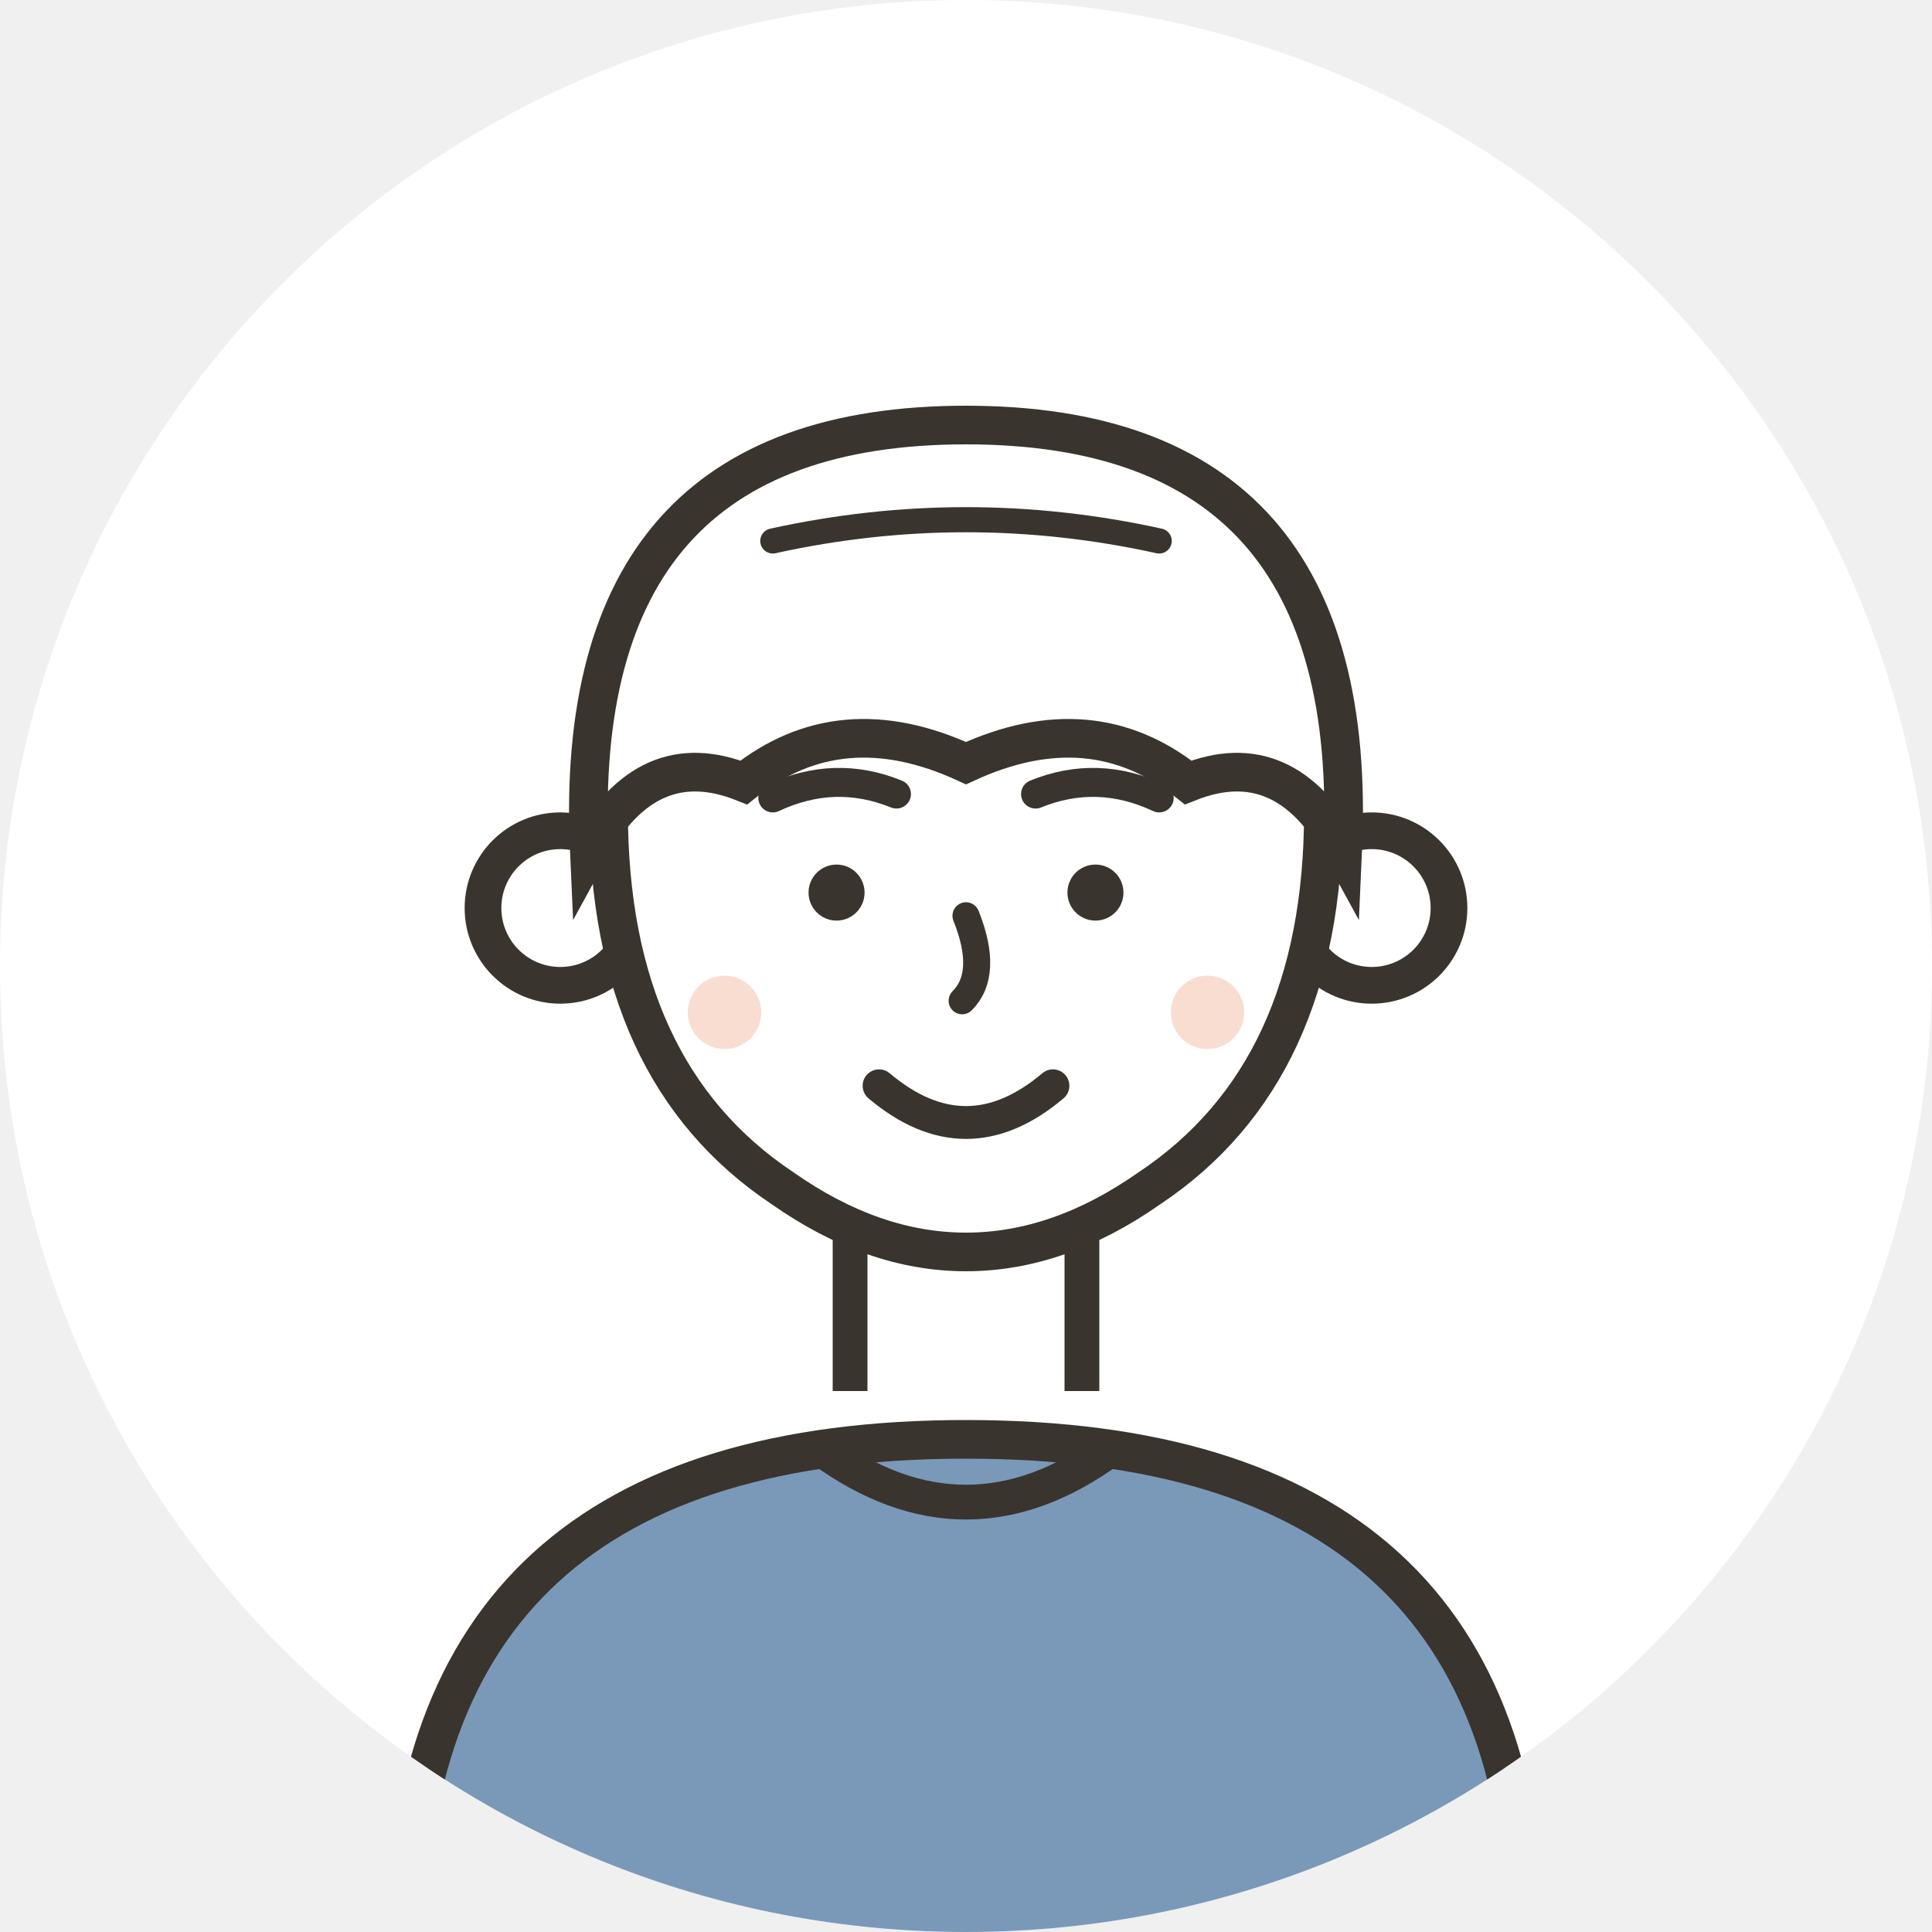
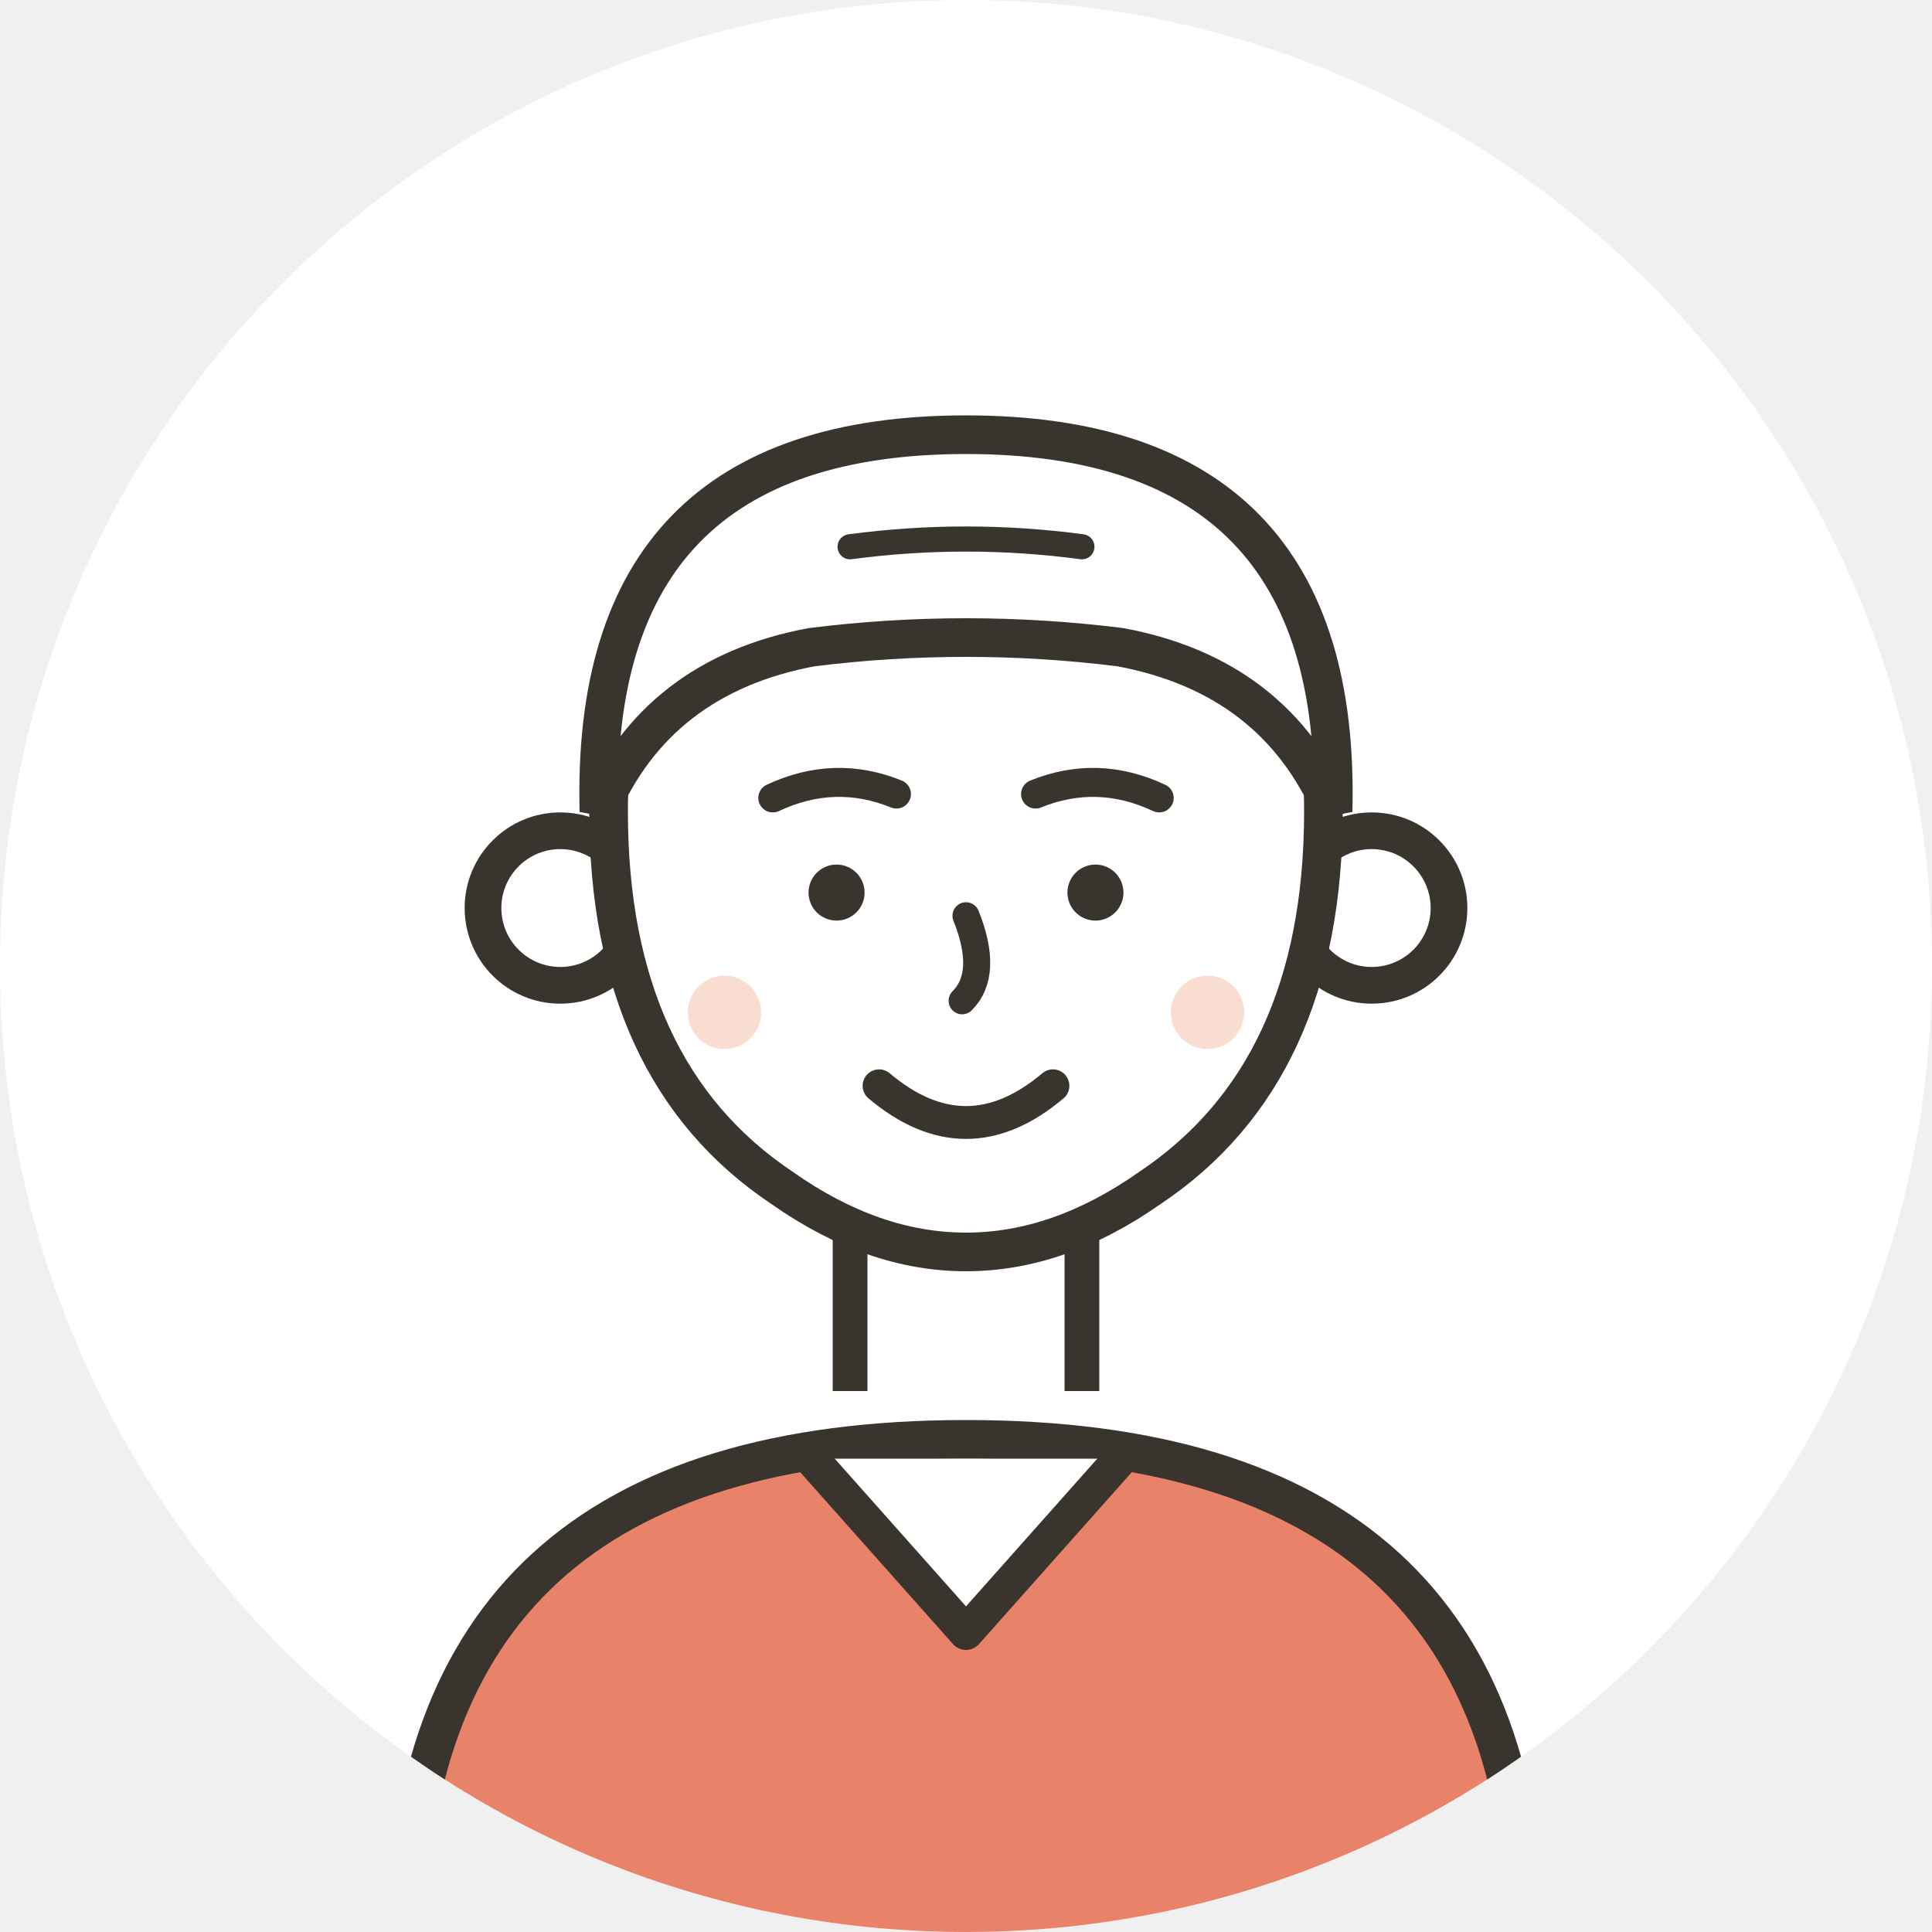
<svg xmlns="http://www.w3.org/2000/svg" viewBox="0 0 100 100">
  <circle cx="50" cy="50" r="50" fill="#FFFFFF" />
  <defs>
    <clipPath id="c">
      <circle cx="50" cy="50" r="50" />
    </clipPath>
  </defs>
  <g clip-path="url(#c)">
-     <path d="M21 101 Q21 74.5 50 74.5 Q79 74.5 79 101" fill="#7A99B8" stroke="#3A342E" stroke-width="2" />
-     <path d="M42.5 75 Q50 80.5 57.5 75" fill="none" stroke="#3A342E" stroke-width="1.8" stroke-linecap="round" />
+     <path d="M21 101 Q21 74.5 50 74.5 Q79 74.5 79 101" fill="#E8836A" stroke="#3A342E" stroke-width="2" />
+     <path d="M42 75.5 L50 84.5 L58 75.5" fill="#FFFFFF" stroke="#3A342E" stroke-width="1.8" stroke-linejoin="round" />
    <circle cx="29" cy="47" r="4" fill="#FFFFFF" stroke="#3A342E" stroke-width="1.9" />
    <circle cx="71" cy="47" r="4" fill="#FFFFFF" stroke="#3A342E" stroke-width="1.9" />
    <path d="M44 62 L44 72" stroke="#3A342E" stroke-width="1.8" />
    <path d="M56 62 L56 72" stroke="#3A342E" stroke-width="1.8" />
    <path d="M31.5 42 Q31.5 24.5 50 24.5 Q68.5 24.5 68.5 42 Q68.5 55.5 59.5 61.5 Q54.8 64.8 50 64.8 Q45.2 64.8 40.5 61.5 Q31.5 55.5 31.5 42 Z" fill="#FFFFFF" stroke="#3A342E" stroke-width="2" />
    <path d="M40 41.3 Q43.2 39.8 46.4 41.1" stroke="#3A342E" stroke-width="1.5" fill="none" stroke-linecap="round" />
    <path d="M53.6 41.1 Q56.8 39.8 60 41.3" stroke="#3A342E" stroke-width="1.5" fill="none" stroke-linecap="round" />
    <circle cx="43.3" cy="46.2" r="1.45" fill="#3A342E" />
    <circle cx="56.7" cy="46.2" r="1.45" fill="#3A342E" />
    <path d="M50 47.4 Q51.2 50.4 49.8 51.8" stroke="#3A342E" stroke-width="1.4" fill="none" stroke-linecap="round" />
    <path d="M45.5 56.2 Q50 60 54.5 56.2" stroke="#3A342E" stroke-width="1.7" fill="none" stroke-linecap="round" />
    <circle cx="37.5" cy="52.4" r="1.9" fill="#F3A98C" opacity="0.4" />
    <circle cx="62.5" cy="52.4" r="1.9" fill="#F3A98C" opacity="0.4" />
-     <path d="M30.5 44 Q29.5 22 50 22 Q70.5 22 69.5 44 Q66.5 38.5 61.5 40.5 Q56.5 36.5 50 39.5 Q43.5 36.5 38.5 40.5 Q33.5 38.5 30.5 44 Z" fill="#FFFFFF" stroke="#3A342E" stroke-width="2" />
-     <path d="M40 28 Q50 25.8 60 28" stroke="#3A342E" stroke-width="1.3" fill="none" stroke-linecap="round" />
+     <path d="M31 42 Q30.5 22.5 50 22.5 Q69.5 22.5 69 42 Q66 35 58 33.5 Q50 32.5 42 33.5 Q34 35 31 42 Z" fill="#FFFFFF" stroke="#3A342E" stroke-width="2" />
+     <path d="M44 28.3 Q50 27.5 56 28.3" stroke="#3A342E" stroke-width="1.3" fill="none" stroke-linecap="round" />
  </g>
</svg>
